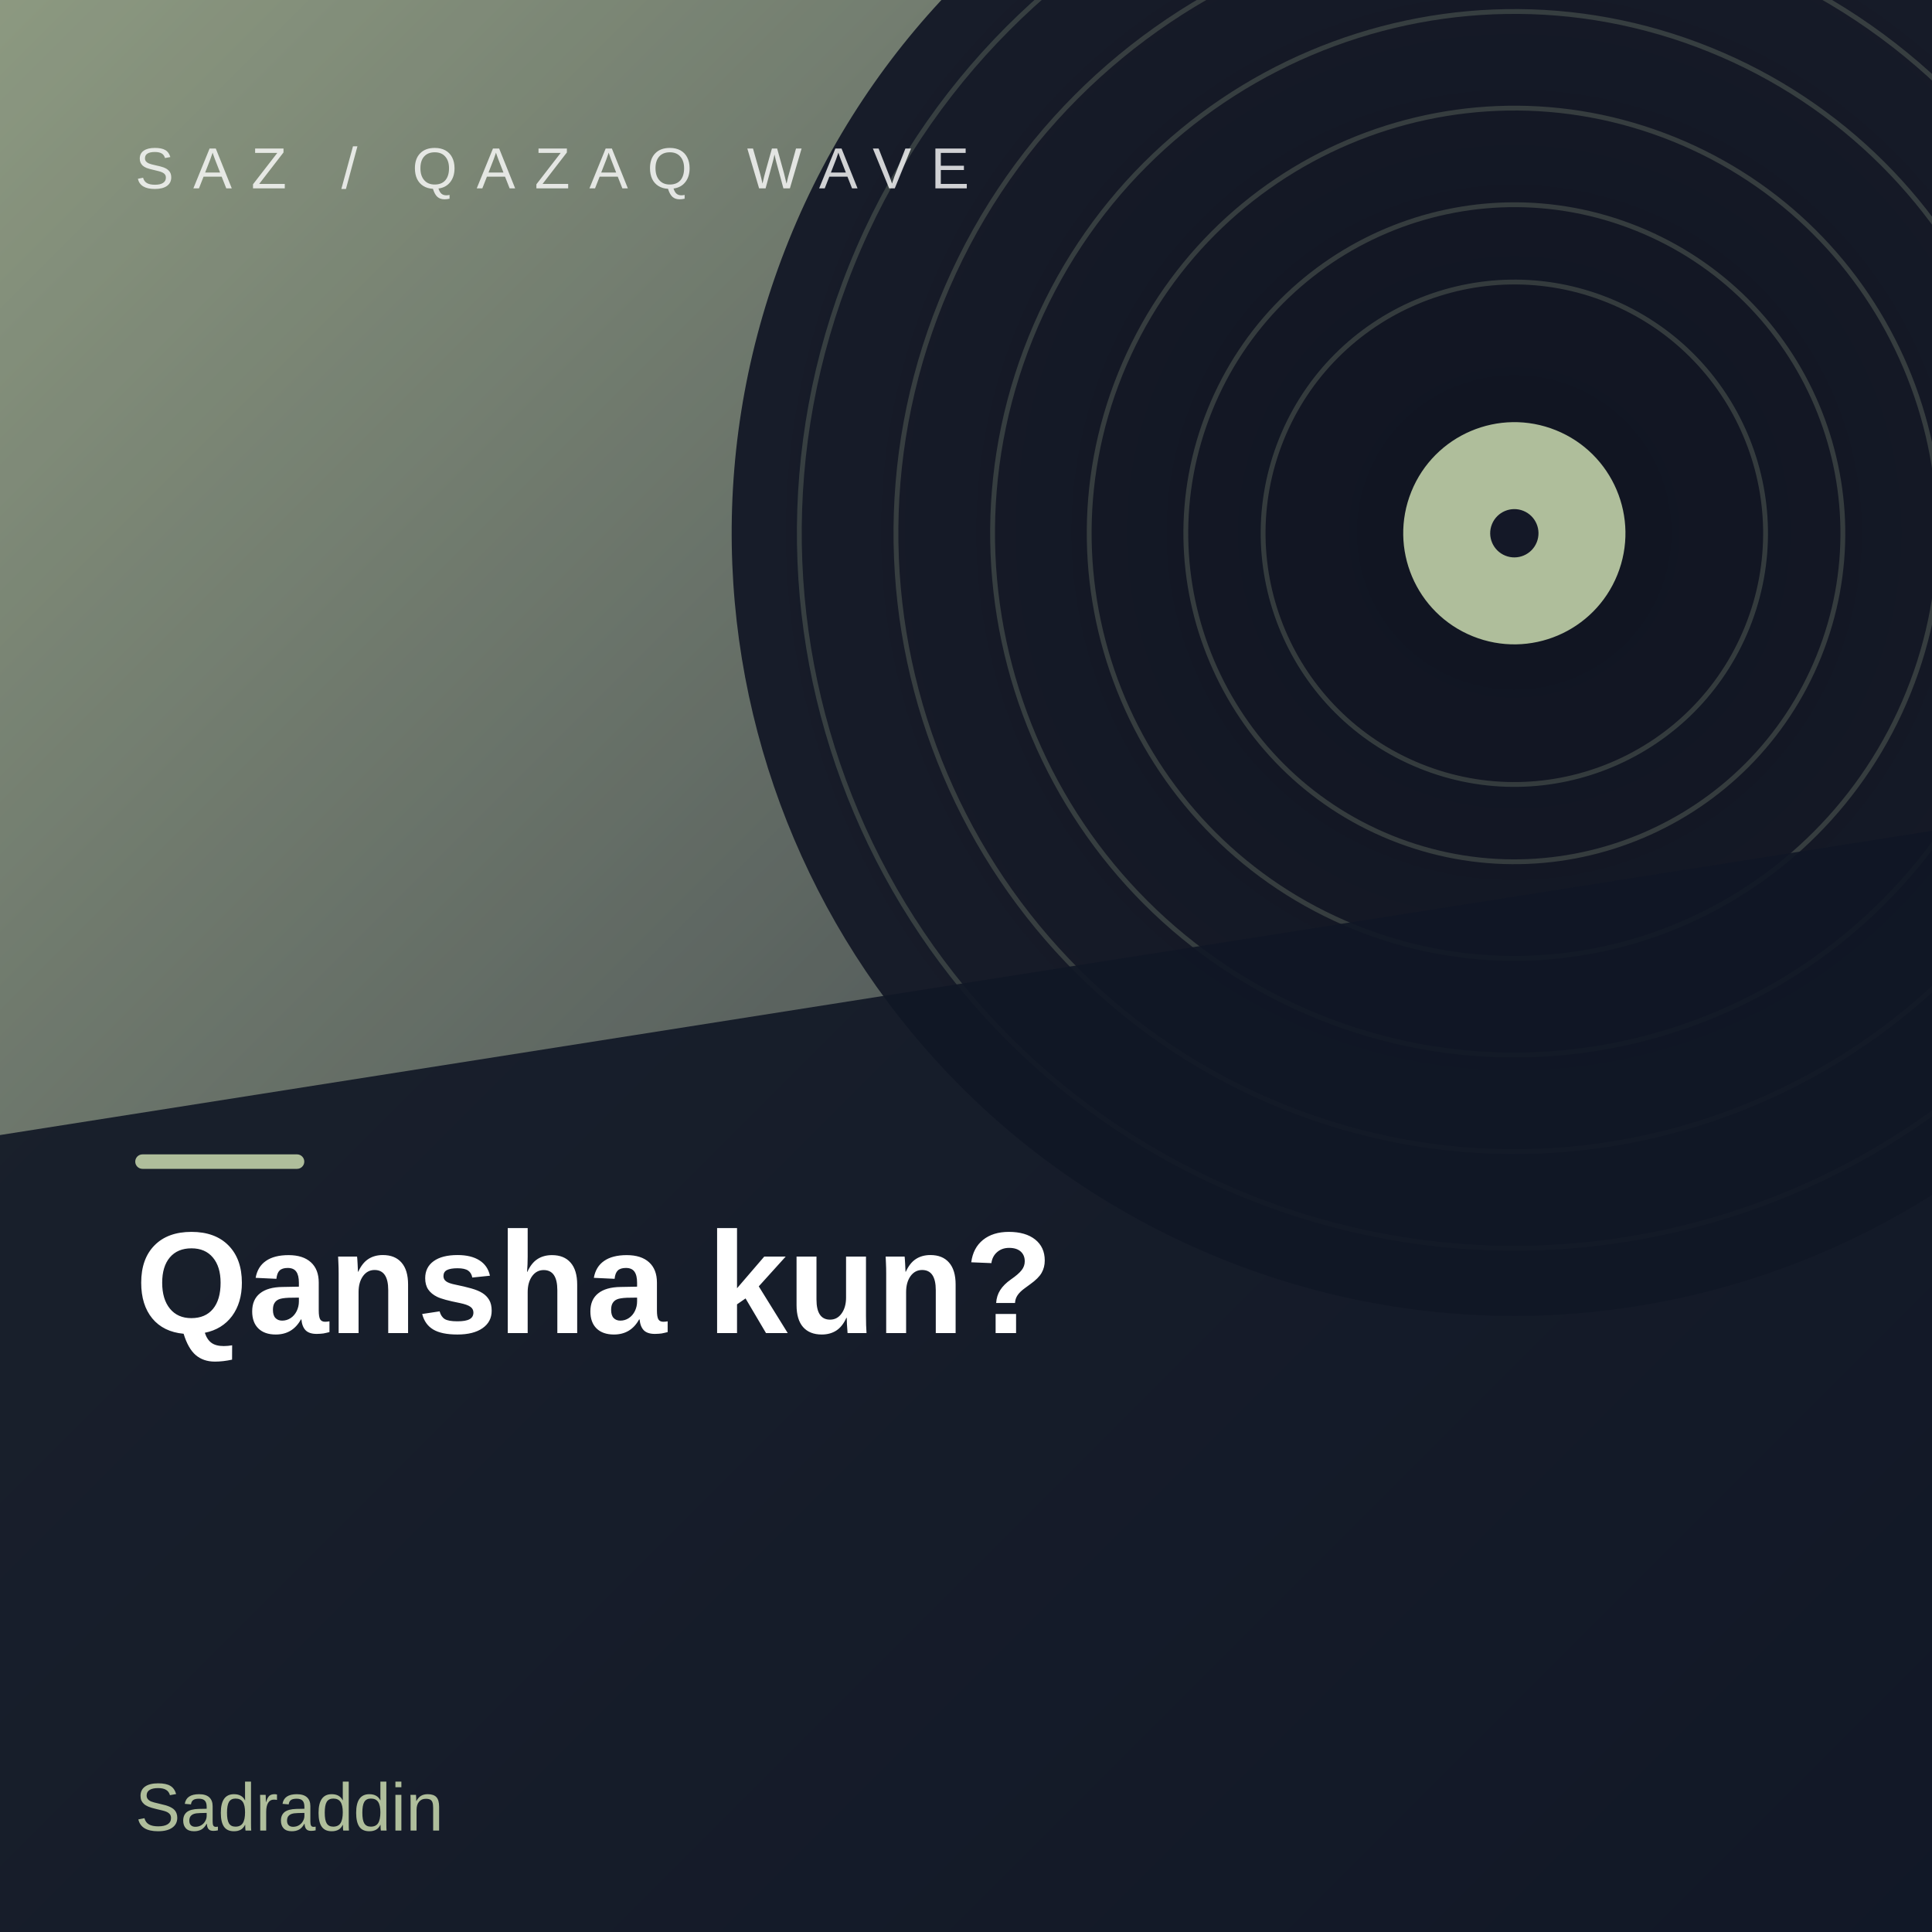
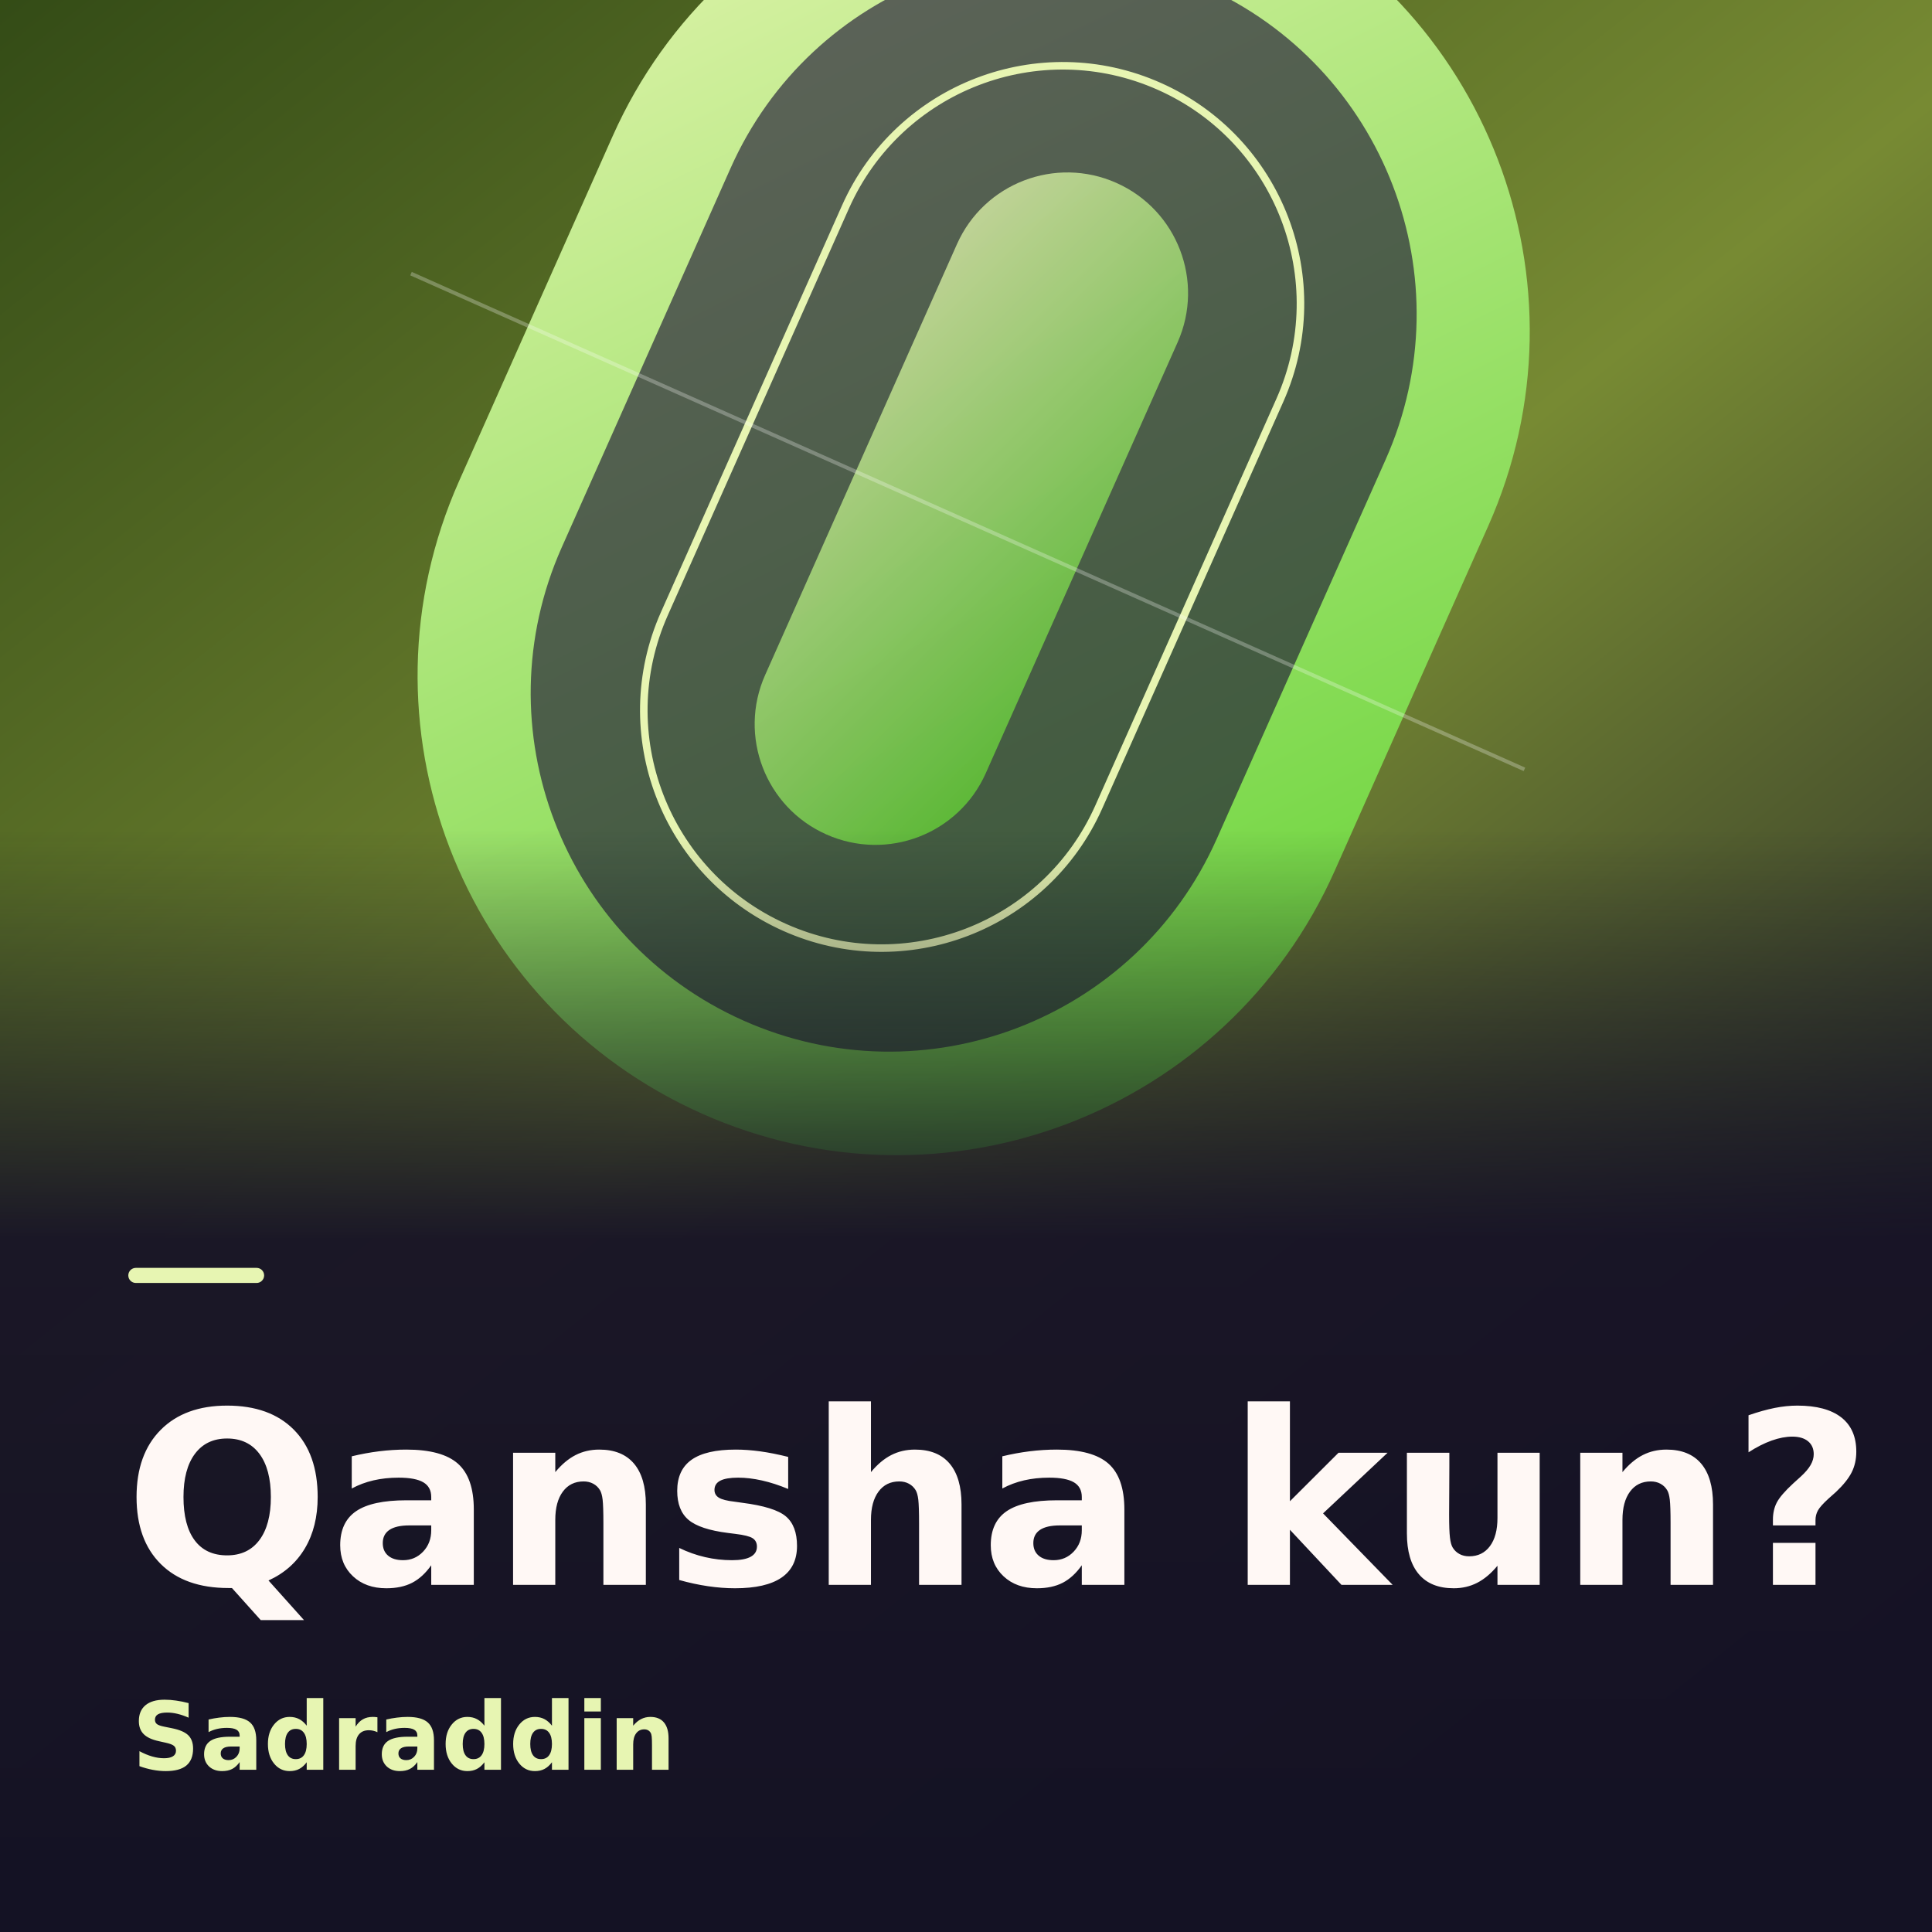
- <svg xmlns="http://www.w3.org/2000/svg" viewBox="0 0 400 400" role="img">
+ <svg xmlns="http://www.w3.org/2000/svg" width="512" height="512" viewBox="0 0 512 512" role="img">
  <defs>
-     <linearGradient id="g" x2="1" y2="1">
-       <stop stop-color="#afbe9b" />
-       <stop offset="1" stop-color="#25283e" />
+     <linearGradient id="base" x2=".8" y2="1">
+       <stop stop-color="hsl(87 55% 19%)" />
+       <stop offset=".52" stop-color="hsl(73 46% 37%)" />
+       <stop offset="1" stop-color="#161427" />
    </linearGradient>
-     <radialGradient id="v">
-       <stop stop-color="#afbe9b" />
-       <stop offset=".14" stop-color="#111522" />
-       <stop offset=".99" stop-color="#171c29" />
-     </radialGradient>
+     <linearGradient id="light" x2=".86" y2="1">
+       <stop stop-color="hsl(73 78% 83%)" />
+       <stop offset="1" stop-color="hsl(102 64% 52%)" />
+     </linearGradient>
+     <linearGradient id="ink" x2="0" y2="1">
+       <stop offset=".43" stop-color="#121224" stop-opacity="0" />
+       <stop offset=".64" stop-color="#171326" stop-opacity=".96" />
+       <stop offset="1" stop-color="#141224" />
+     </linearGradient>
  </defs>
-   <rect width="400" height="400" fill="#121726" />
-   <path d="M0 0H400V400H0Z" fill="url(#g)" opacity=".78" />
-   <g transform="rotate(22 280 140)">
-     <circle cx="300" cy="100" r="162" fill="url(#v)" />
-     <g fill="none" stroke="#afbe9b" opacity=".22">
-       <circle cx="300" cy="100" r="52" />
-       <circle cx="300" cy="100" r="68" />
-       <circle cx="300" cy="100" r="88" />
-       <circle cx="300" cy="100" r="108" />
-       <circle cx="300" cy="100" r="128" />
-       <circle cx="300" cy="100" r="148" />
-     </g>
-     <circle cx="300" cy="100" r="23" fill="#afbe9b" />
-     <circle cx="300" cy="100" r="5" fill="#141827" />
+   <rect width="512" height="512" fill="url(#base)" />
+   <g transform="rotate(24 256 138)">
+     <rect x="129" y="-44" width="254" height="354" rx="127" fill="url(#light)" />
+     <rect x="161" y="-17" width="190" height="300" rx="95" fill="#201a36" fill-opacity=".66" />
+     <rect x="193" y="12" width="126" height="244" rx="63" fill="none" stroke="hsl(73 78% 83%)" stroke-width="2" />
+     <rect x="224" y="40" width="64" height="189" rx="32" fill="url(#light)" opacity=".78" />
+     <path d="M95 138h323" stroke="#fff" opacity=".27" />
  </g>
-   <path d="M0 235L400 172V400H0Z" fill="#101625" opacity=".9" />
-   <text x="28" y="39" fill="#fff" opacity=".8" font-family="Arial,sans-serif" font-size="12" letter-spacing="4">SAZ / QAZAQ WAVE</text>
-   <rect x="28" y="239" width="35" height="3" rx="1.5" fill="#afbe9b" />
-   <g fill="#fff" font-family="Segoe UI,Arial,sans-serif" font-weight="700" font-size="30">
-     <text x="28" y="276">Qansha kun?</text>
+   <rect width="512" height="512" fill="url(#ink)" />
+   <rect x="34" y="336" width="36" height="4" rx="2" fill="hsl(73 78% 83%)" />
+   <g fill="#fff8f5" font-family="Segoe UI, DejaVu Sans, Arial, sans-serif" font-size="64" font-weight="700">
+     <text x="33" y="420">Qansha kun?</text>
  </g>
-   <text x="28" y="379" fill="#afbe9b" font-family="Segoe UI,Arial,sans-serif" font-size="14">Sadraddin</text>
+   <text x="35" y="469" fill="hsl(73 78% 83%)" font-family="Segoe UI, DejaVu Sans, Arial, sans-serif" font-size="25" font-weight="600">Sadraddin</text>
</svg>
